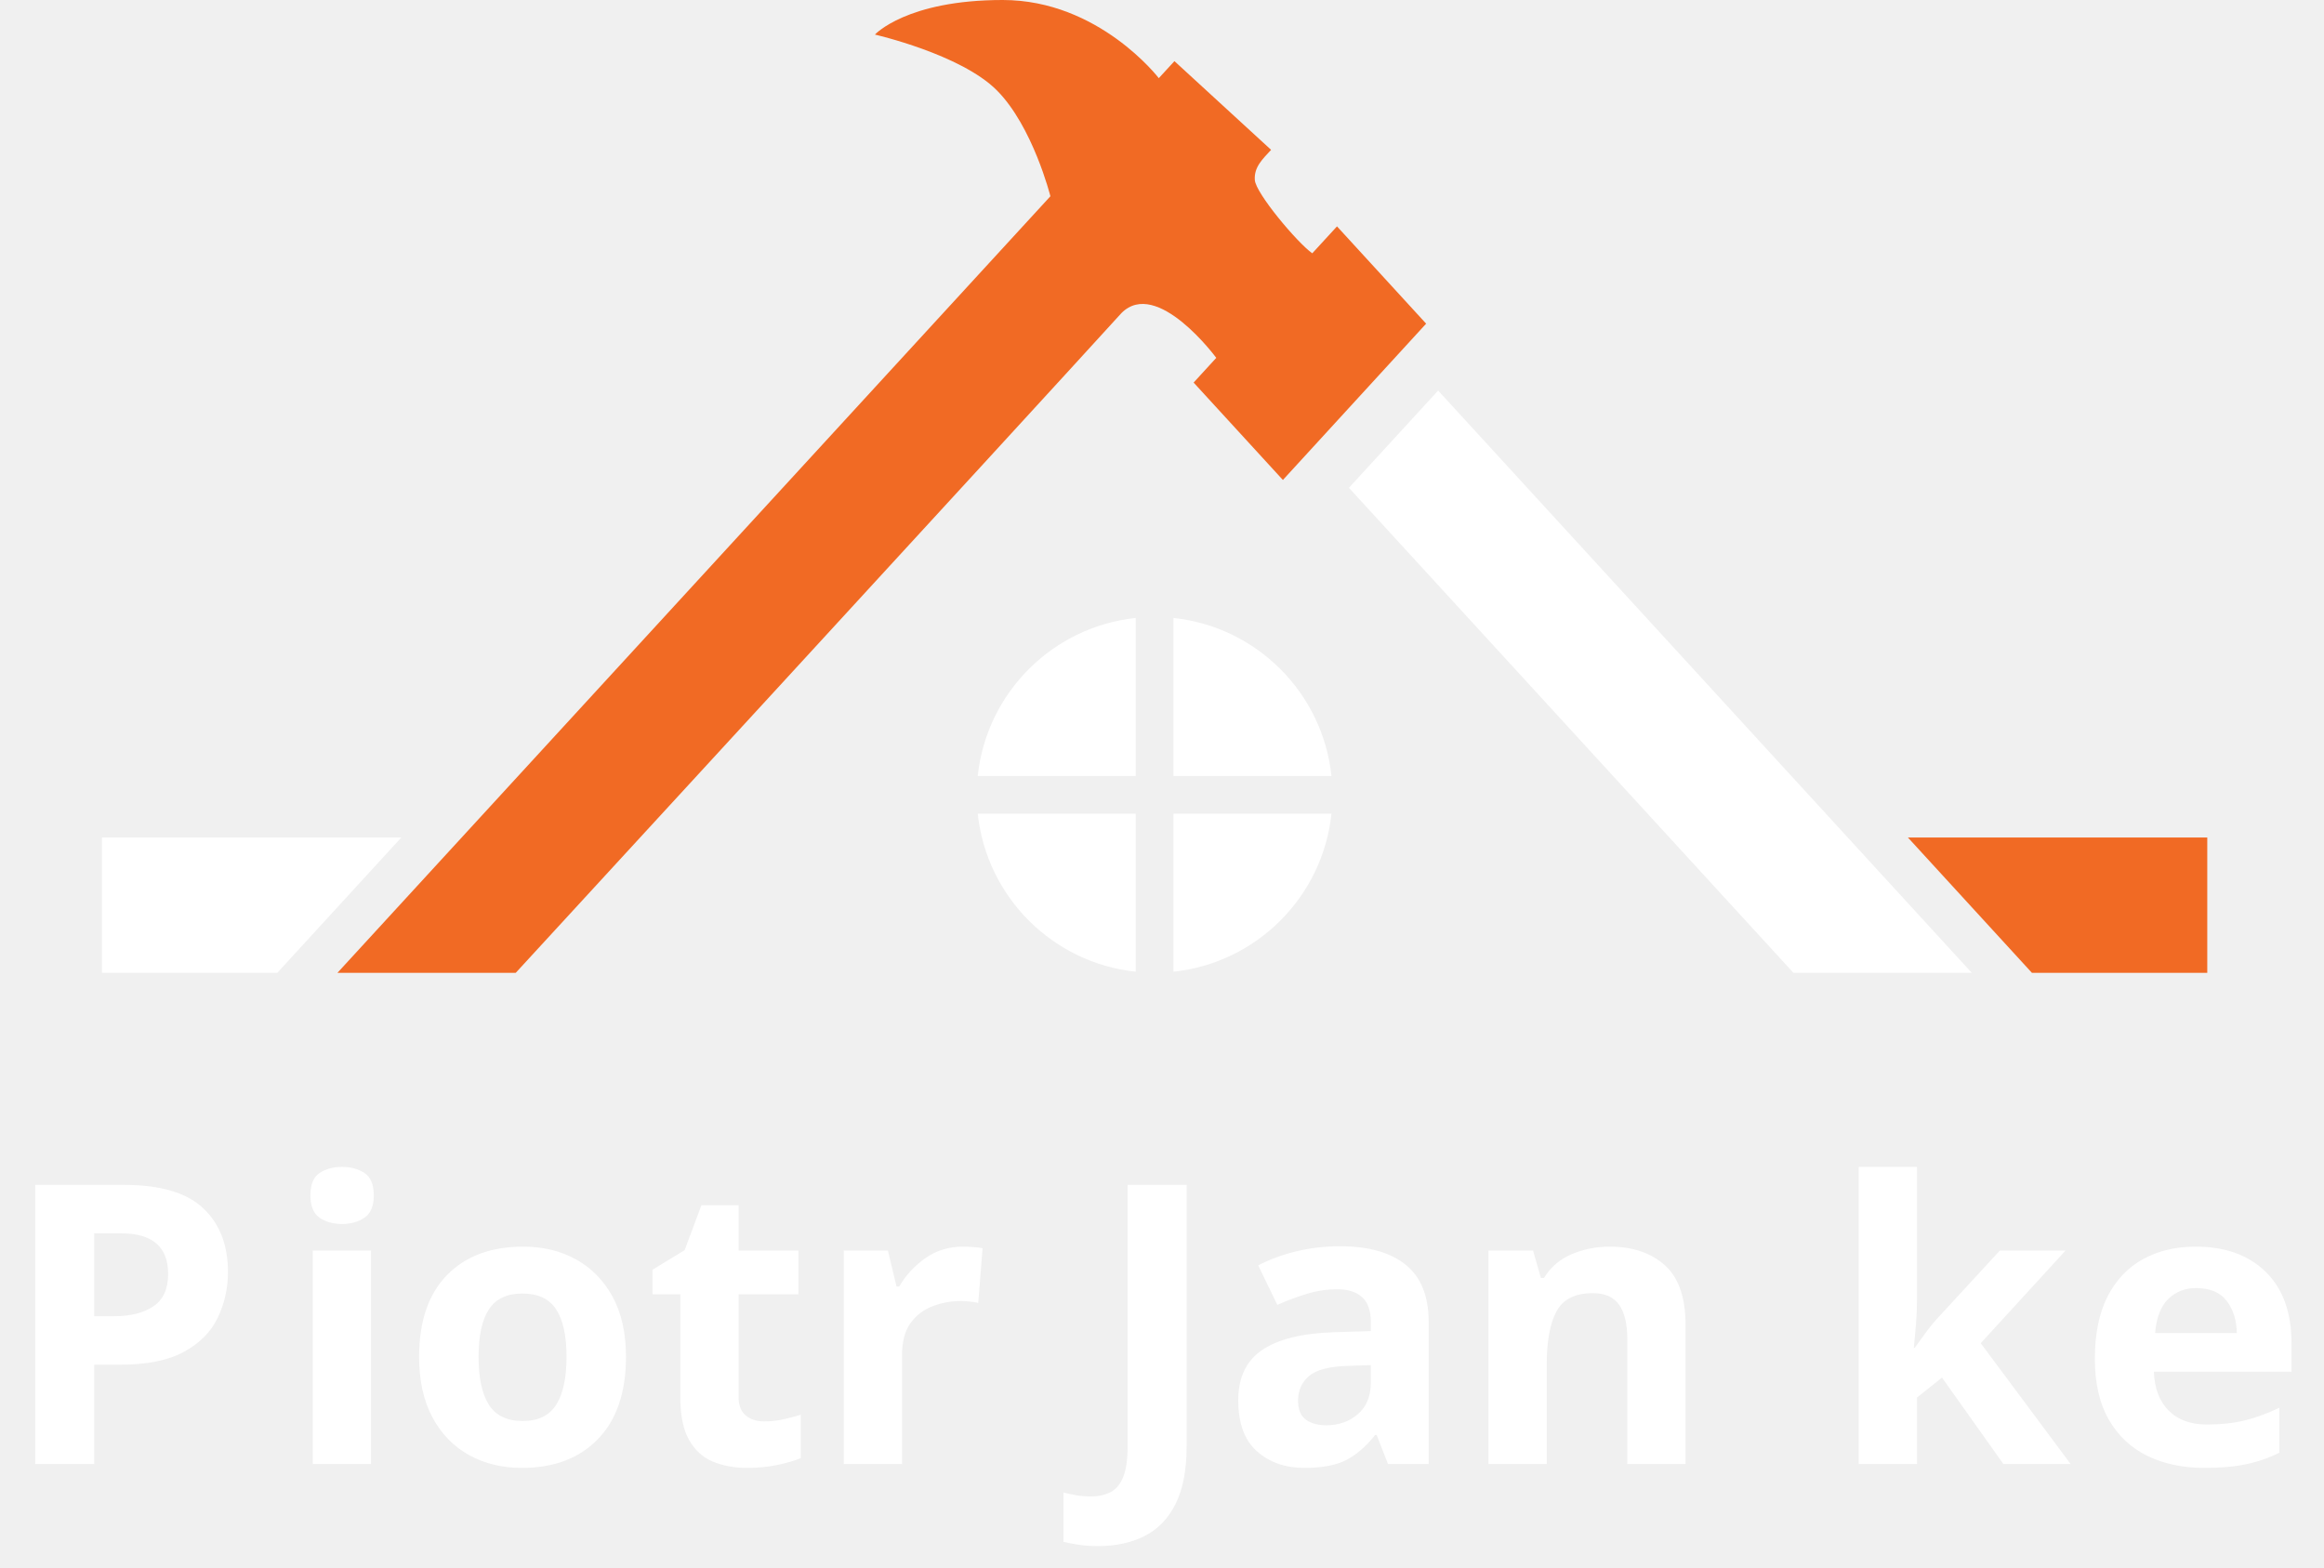
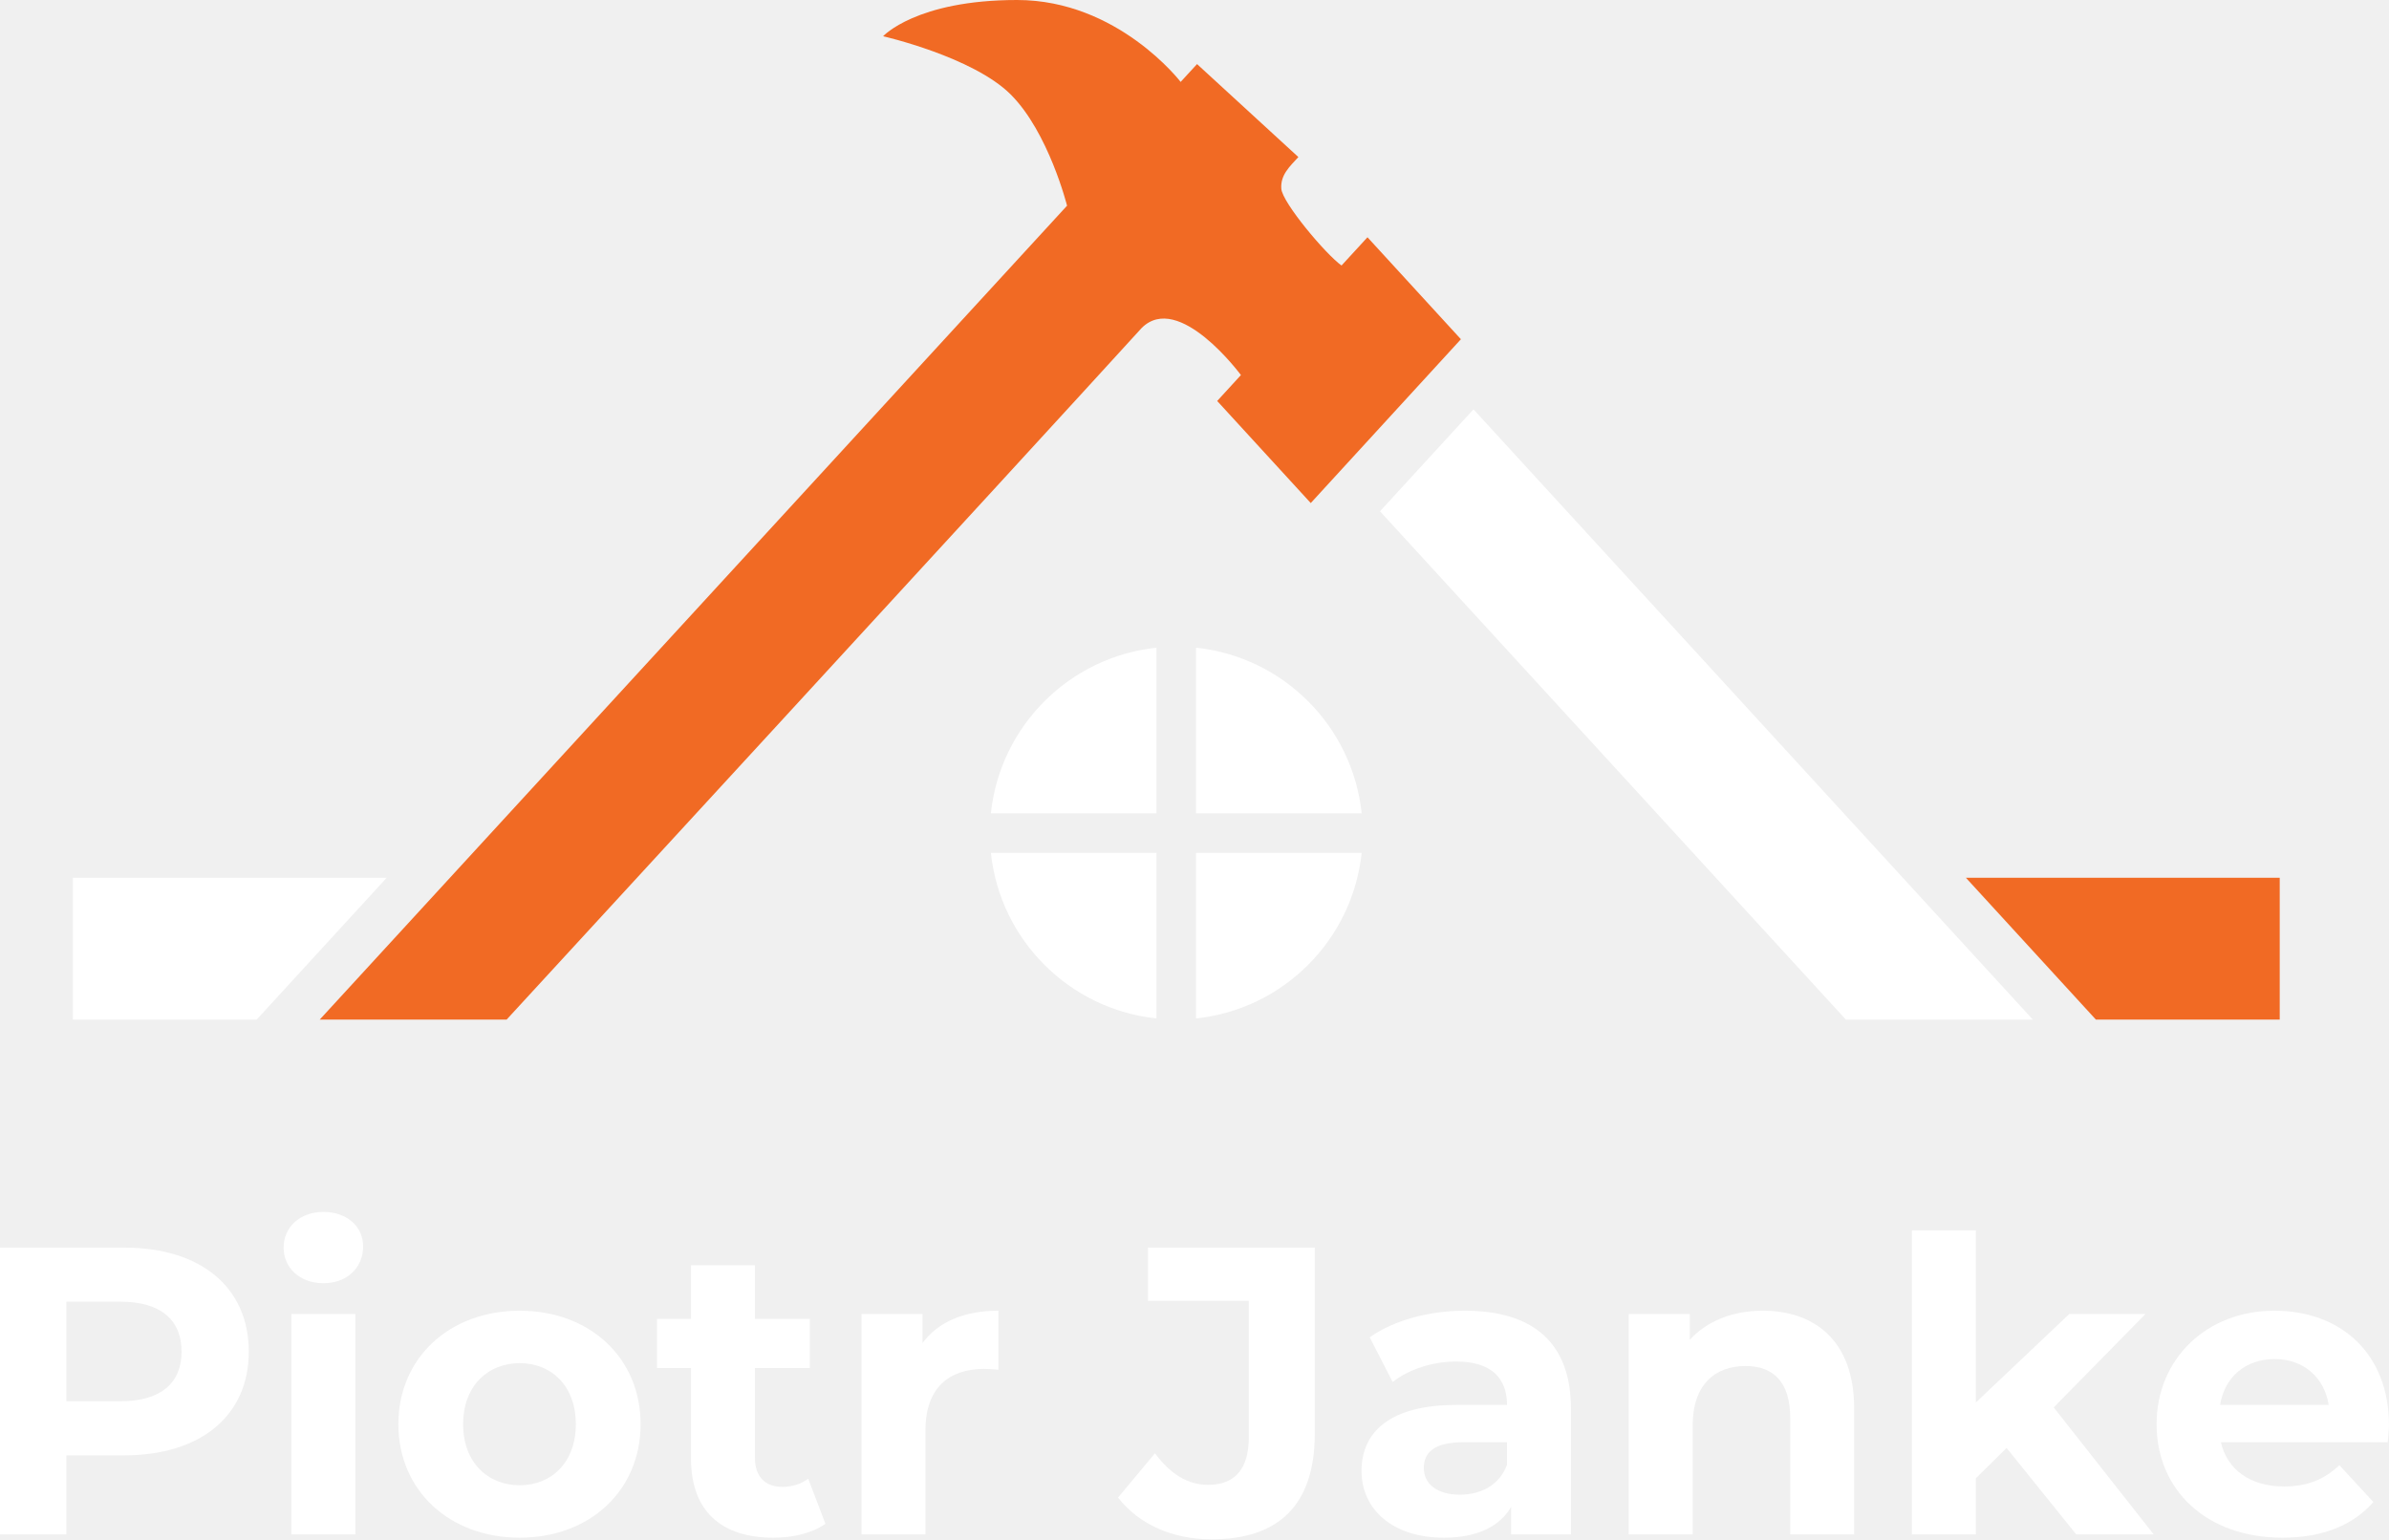
- <svg xmlns="http://www.w3.org/2000/svg" id="Warstwa_1" data-name="Warstwa 1" viewBox="0 0 772.71 521.42">
+ <svg xmlns="http://www.w3.org/2000/svg" id="Warstwa_1" data-name="Warstwa 1" viewBox="0 0 757.77 488.4">
  <defs>
    <style>
      .cls-1 {
-         letter-spacing: 0em;
+         fill: #fff;
+       }
+ 
+       .cls-1, .cls-2 {
+         stroke-width: 0px;
      }

      .cls-2 {
-         font-family: Montserrat-Bold, Montserrat;
-         font-size: 130px;
-         font-weight: 700;
-       }
- 
-       .cls-2, .cls-3 {
-         fill: #fff;
-       }
- 
-       .cls-3, .cls-4 {
-         stroke-width: 0px;
-       }
- 
-       .cls-5 {
-         letter-spacing: -.02em;
-       }
- 
-       .cls-4 {
        fill: #f16a24;
      }
    </style>
  </defs>
  <g>
-     <polygon class="cls-3" points="33.9 278.5 33.9 323.5 92.2 323.5 133.44 278.5 33.9 278.5" />
-     <polygon id="gwozdz" class="cls-3" points="478.17 129.88 448.51 162.22 596.3 323.5 655.59 323.5 478.17 129.88" />
-     <path id="mlotek" class="cls-4" d="M436.32,84.24c-5.07-3.61-18.78-19.98-19.1-24.36s2.68-7.06,5.41-10.05l-32.14-29.5-5.2,5.66S365.4,0,333.4,0s-42.5,11.5-42.5,11.5c0,0,28.5,6.5,40.5,18.5s17.85,35.26,17.85,35.26L112.2,323.5h59.28s166.92-181.5,201.42-219.42c11.79-11.79,31.5,14.92,31.5,14.92l-7.53,8.22,29.68,32.39c19.41-21.15,36.36-39.65,47.63-51.98l-29.64-32.35-8.22,8.95Z" />
-     <polygon class="cls-4" points="733.9 278.5 733.9 323.5 675.59 323.5 634.36 278.5 733.9 278.5" />
+     <polygon class="cls-1" points="23.11 278.5 23.11 323.5 81.41 323.5 122.65 278.5 23.11 278.5" />
+     <polygon id="gwozdz" class="cls-1" points="467.38 129.88 437.72 162.22 585.5 323.5 644.8 323.5 467.38 129.88" />
+     <path id="mlotek" class="cls-2" d="M425.52,84.24c-5.07-3.61-18.78-19.98-19.1-24.36s2.68-7.06,5.41-10.05l-32.14-29.5-5.2,5.66S354.61,0,322.61,0s-42.5,11.5-42.5,11.5c0,0,28.5,6.5,40.5,18.5s17.85,35.26,17.85,35.26L101.41,323.5h59.28s166.92-181.5,201.42-219.42c11.79-11.79,31.5,14.92,31.5,14.92l-7.53,8.22,29.68,32.39c19.41-21.15,36.36-39.65,47.63-51.98l-29.64-32.35-8.22,8.95Z" />
+     <polygon class="cls-2" points="723.11 278.5 723.11 323.5 664.8 323.5 623.57 278.5 723.11 278.5" />
    <g id="okno">
-       <path class="cls-3" d="M442.7,270.59c-2.92,27.65-24.88,49.62-52.53,52.54v-52.54h52.53Z" />
-       <path class="cls-3" d="M390.17,258.04v-52.54c27.65,2.92,49.62,24.89,52.53,52.54h-52.53Z" />
-       <path class="cls-3" d="M325.09,270.59c2.92,27.65,24.88,49.62,52.53,52.54v-52.54s-52.53,0-52.53,0Z" />
-       <path class="cls-3" d="M377.62,258.04v-52.54c-27.65,2.92-49.62,24.89-52.53,52.54h52.53Z" />
+       <path class="cls-1" d="M431.91,270.59c-2.92,27.65-24.88,49.62-52.53,52.54v-52.54h52.53Z" />
+       <path class="cls-1" d="M379.38,258.04v-52.54c27.65,2.92,49.62,24.89,52.53,52.54h-52.53Z" />
+       <path class="cls-1" d="M314.3,270.59c2.92,27.65,24.88,49.62,52.53,52.54v-52.54s-52.53,0-52.53,0Z" />
+       <path class="cls-1" d="M366.83,258.04v-52.54c-27.65,2.92-49.62,24.89-52.53,52.54h52.53Z" />
    </g>
  </g>
-   <text class="cls-2" transform="translate(0 486.84)">
-     <tspan class="cls-1" x="0" y="0">P</tspan>
-     <tspan x="93.86" y="0">iotr Jan</tspan>
-     <tspan class="cls-5" x="607.87" y="0">k</tspan>
-     <tspan x="690.68" y="0">e</tspan>
-   </text>
+   <g>
+     <path class="cls-1" d="M78.91,428.86c0,20.28-15.21,32.89-39.52,32.89h-18.33v25.09H0v-91h39.39c24.31,0,39.52,12.61,39.52,33.02ZM57.59,428.86c0-10.01-6.5-15.86-19.37-15.86h-17.16v31.59h17.16c12.87,0,19.37-5.85,19.37-15.73Z" />
+     <path class="cls-1" d="M89.96,395.83c0-6.37,5.07-11.31,12.61-11.31s12.61,4.68,12.61,10.92c0,6.76-5.07,11.7-12.61,11.7s-12.61-4.94-12.61-11.31ZM92.43,416.9h20.28v69.94h-20.28v-69.94Z" />
+     <path class="cls-1" d="M126.36,451.87c0-21.06,16.25-36.01,38.48-36.01s38.35,14.95,38.35,36.01-16.12,36.01-38.35,36.01-38.48-14.95-38.48-36.01ZM182.65,451.87c0-12.09-7.67-19.37-17.81-19.37s-17.94,7.28-17.94,19.37,7.8,19.37,17.94,19.37,17.81-7.28,17.81-19.37Z" />
+     <path class="cls-1" d="M261.82,483.46c-4.16,2.99-10.27,4.42-16.51,4.42-16.51,0-26.13-8.45-26.13-25.09v-28.73h-10.79v-15.6h10.79v-17.03h20.28v17.03h17.42v15.6h-17.42v28.47c0,5.98,3.25,9.23,8.71,9.23,2.99,0,5.98-.91,8.19-2.6l5.46,14.3Z" />
+     <path class="cls-1" d="M316.68,415.86v18.72c-1.69-.13-2.99-.26-4.55-.26-11.18,0-18.59,6.11-18.59,19.5v33.02h-20.28v-69.94h19.37v9.23c4.94-6.76,13.26-10.27,24.05-10.27Z" />
+     <path class="cls-1" d="M354.64,475.14l11.7-14.04c4.94,6.63,10.4,10.01,16.9,10.01,8.45,0,12.87-5.07,12.87-15.08v-43.29h-31.98v-16.9h52.91v59.02c0,22.49-11.31,33.54-32.76,33.54-12.22,0-23.01-4.68-29.64-13.26Z" />
+     <path class="cls-1" d="M498.29,446.93v39.91h-18.98v-8.71c-3.77,6.37-11.05,9.75-21.32,9.75-16.38,0-26.13-9.1-26.13-21.19s8.71-20.93,30.03-20.93h16.12c0-8.71-5.2-13.78-16.12-13.78-7.41,0-15.08,2.47-20.15,6.5l-7.28-14.17c7.67-5.46,18.98-8.45,30.16-8.45,21.32,0,33.67,9.88,33.67,31.07ZM478.01,464.74v-7.15h-13.91c-9.49,0-12.48,3.51-12.48,8.19,0,5.07,4.29,8.45,11.44,8.45,6.76,0,12.61-3.12,14.95-9.49Z" />
+     <path class="cls-1" d="M588.12,446.8v40.04h-20.28v-36.92c0-11.31-5.2-16.51-14.17-16.51-9.75,0-16.77,5.98-16.77,18.85v34.58h-20.28v-69.94h19.37v8.19c5.46-5.98,13.65-9.23,23.14-9.23,16.51,0,28.99,9.62,28.99,30.94Z" />
+     <path class="cls-1" d="M636.47,459.41l-9.75,9.62v17.81h-20.28v-96.46h20.28v54.6l29.64-28.08h24.18l-29.12,29.64,31.72,40.3h-24.57l-22.1-27.43Z" />
+     <path class="cls-1" d="M757.37,457.59h-52.91c1.95,8.71,9.36,14.04,20.02,14.04,7.41,0,12.74-2.21,17.55-6.76l10.79,11.7c-6.5,7.41-16.25,11.31-28.86,11.31-24.18,0-39.91-15.21-39.91-36.01s15.99-36.01,37.31-36.01,36.4,13.78,36.4,36.27c0,1.56-.26,3.77-.39,5.46ZM704.2,445.76h34.45c-1.43-8.84-8.06-14.56-17.16-14.56s-15.86,5.59-17.29,14.56Z" />
+   </g>
</svg>
